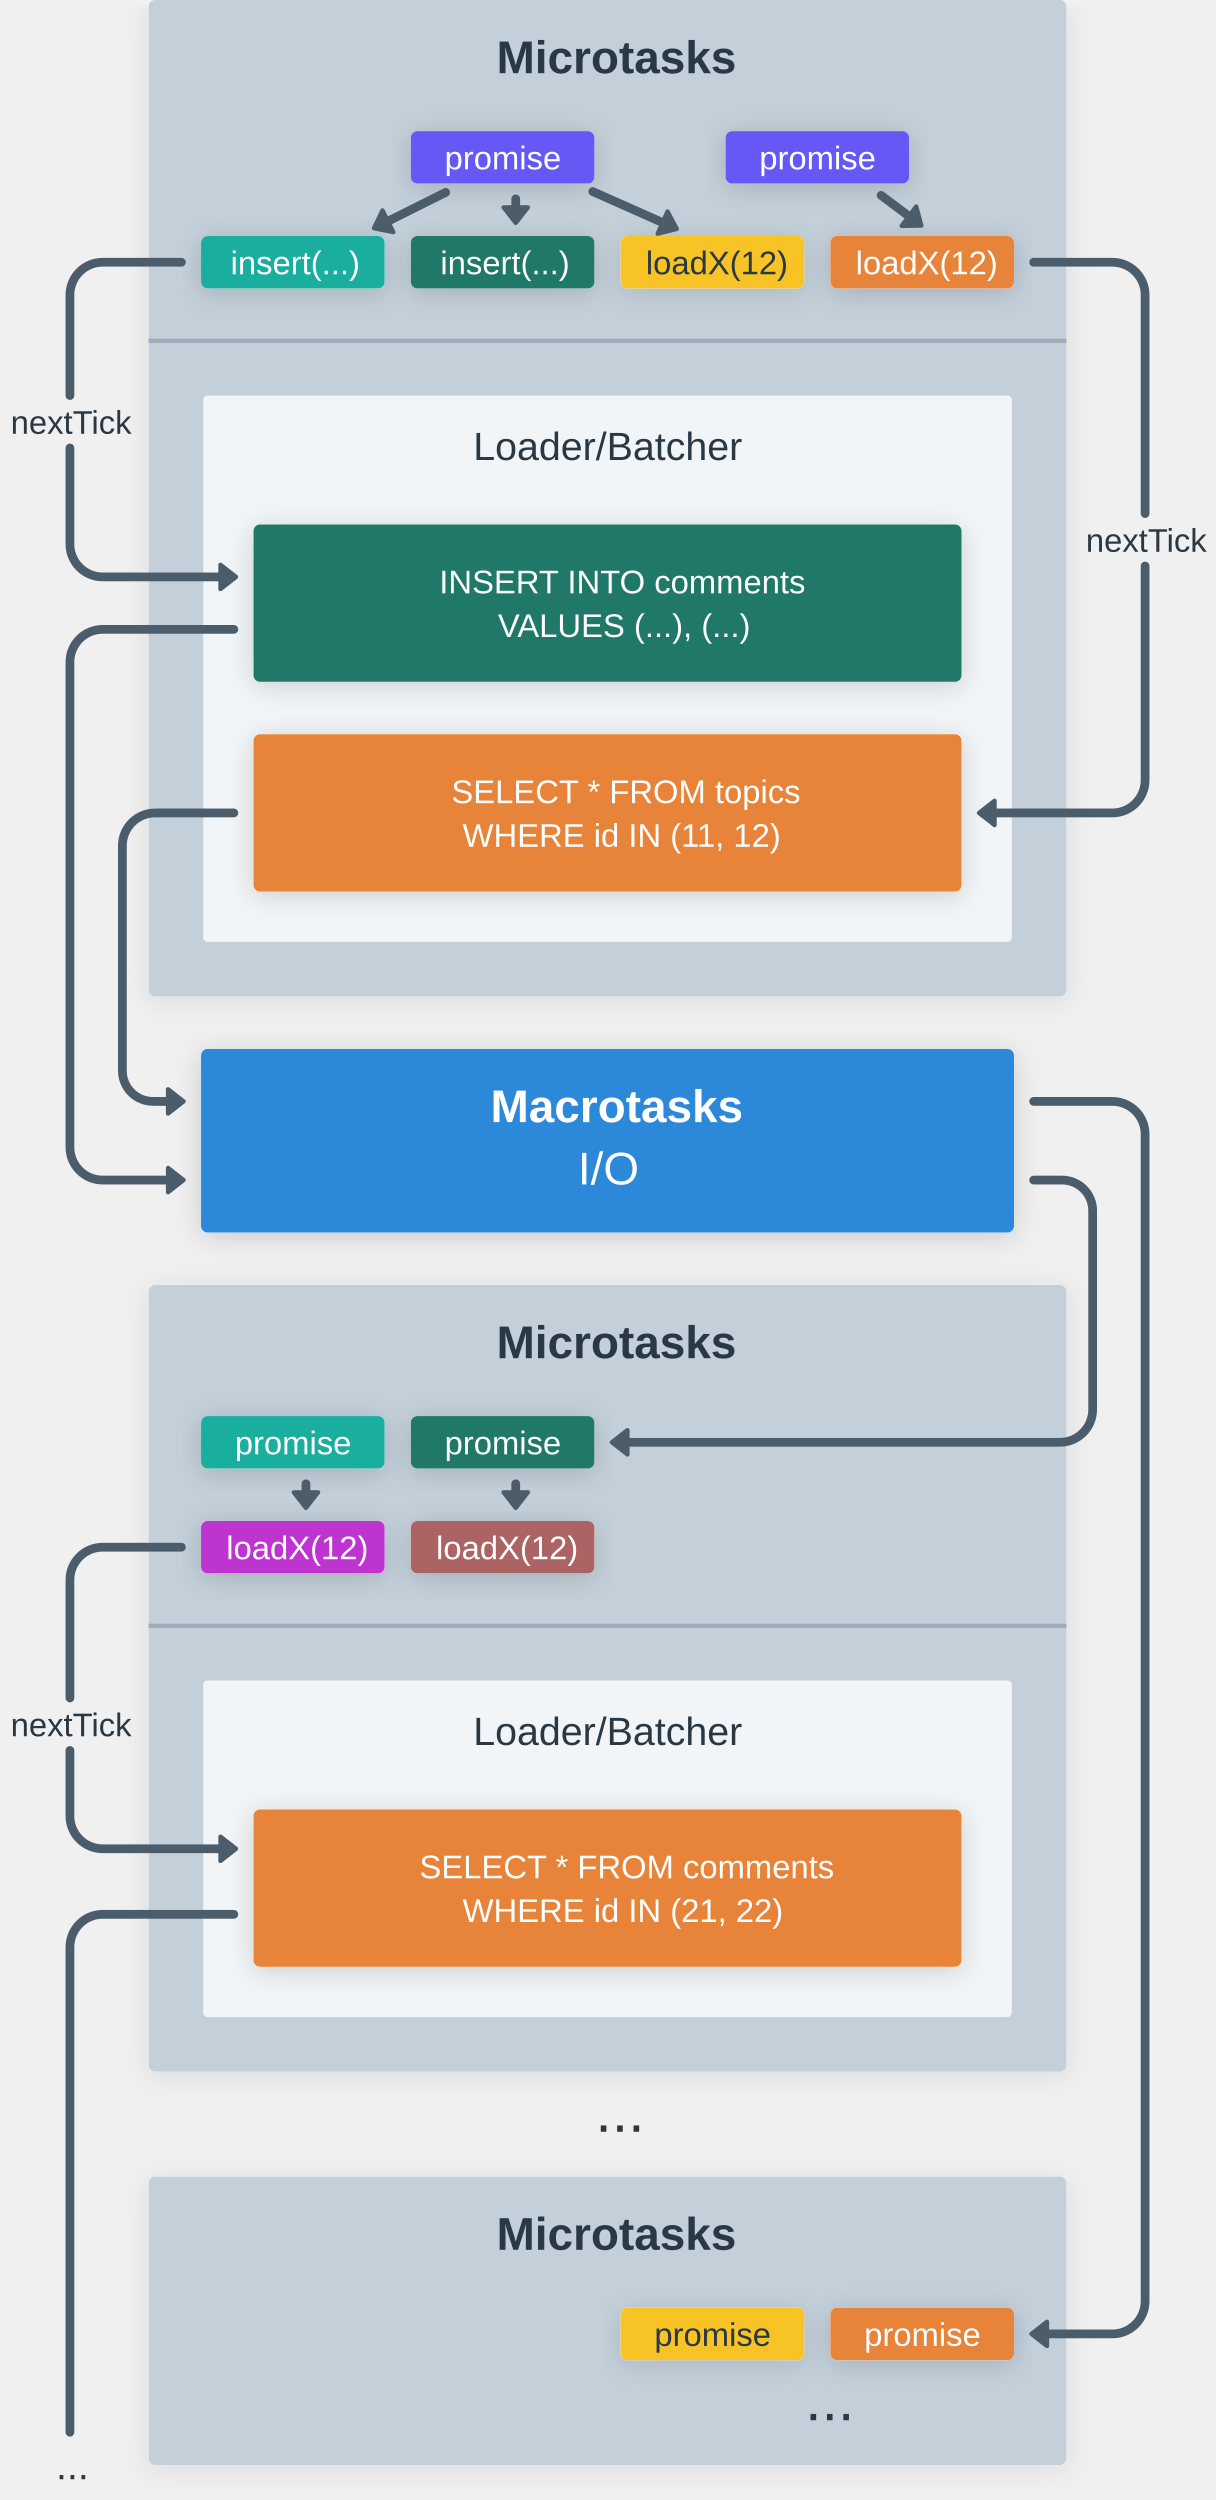
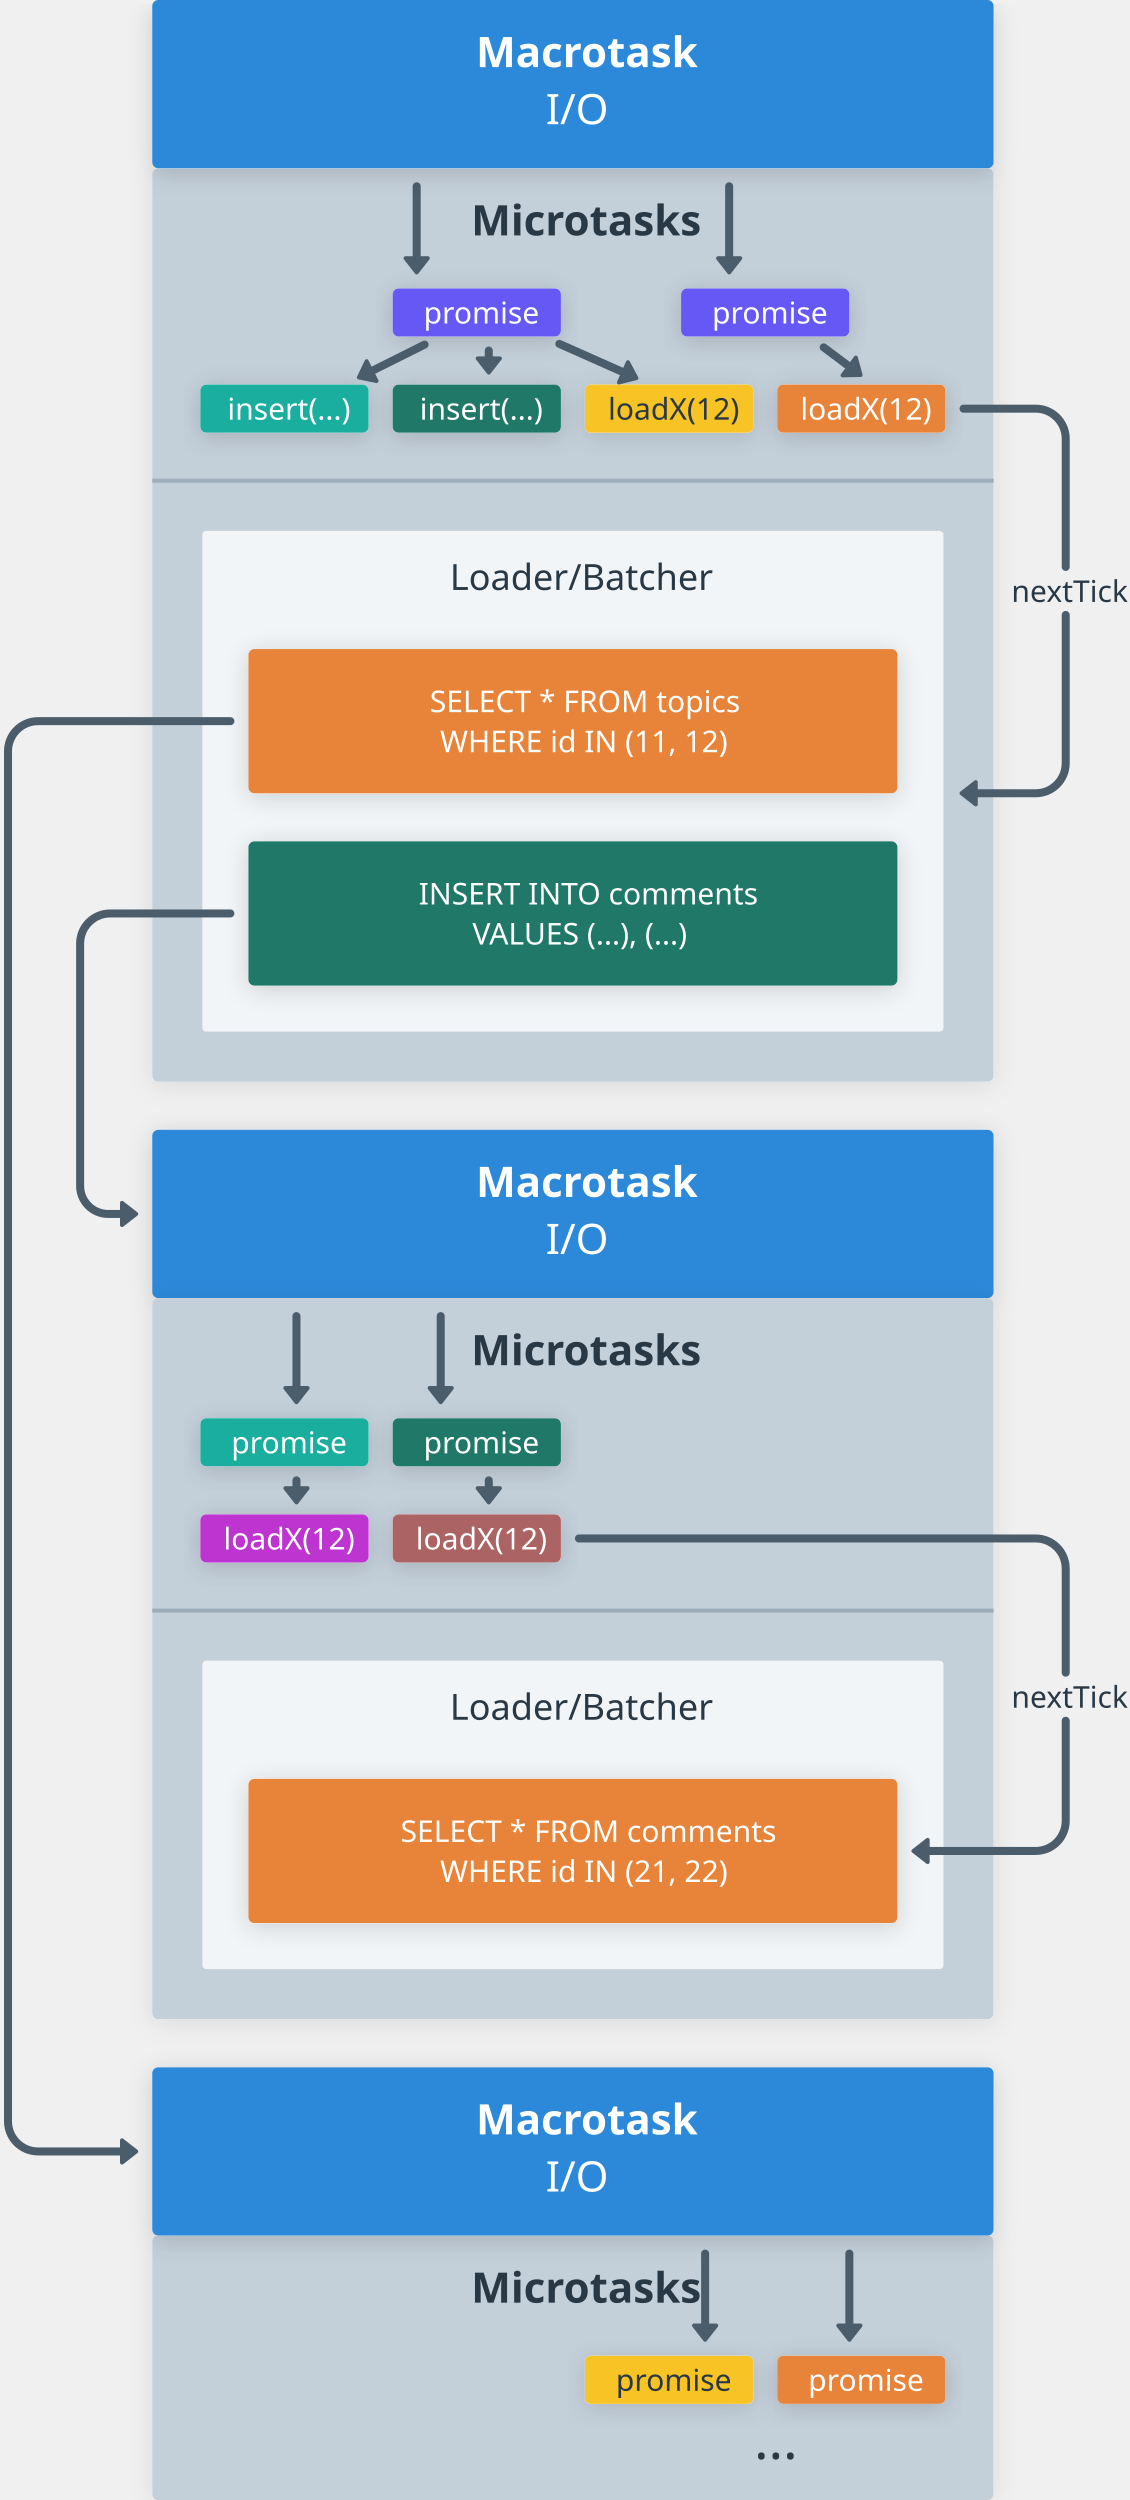
- <svg xmlns="http://www.w3.org/2000/svg" version="1.1" viewBox="460 36 556 1144" width="556px" height="1144px">
+ <svg xmlns="http://www.w3.org/2000/svg" version="1.1" viewBox="452 -48 564 1248" width="564px" height="1248px">
  <defs>
-     <style>* {-webkit-font-smoothing: auto; -moz-osx-font-smoothing: auto;}@media print { svg { width: 100%; height: 100%; } }</style>
+     <style>@font-face{
+     font-family:"DIN Next";
+     font-weight: 400;
+     src:url("https://whimsical.com/fonts/139e8e25-0eea-4cb4-a5d4-79048803e73d.eot?#iefix");
+     src:url("https://whimsical.com/fonts/139e8e25-0eea-4cb4-a5d4-79048803e73d.eot?#iefix") format("eot"),url("https://whimsical.com/fonts/094b15e3-94bd-435b-a595-d40edfde661a.woff2") format("woff2"),url("https://whimsical.com/fonts/7e5fbe11-4858-4bd1-9ec6-a1d9f9d227aa.woff") format("woff"),url("https://whimsical.com/fonts/0f11eff9-9f05-46f5-9703-027c510065d7.ttf") format("truetype"),url("https://whimsical.com/fonts/48b61978-3f30-4274-823c-5cdcd1876918.svg#48b61978-3f30-4274-823c-5cdcd1876918") format("svg");
+ }
+ @font-face{
+     font-family:"DIN Next";
+     font-weight: 400;
+     font-style: italic;
+     src:url("https://whimsical.com/fonts/df24d5e8-5087-42fd-99b1-b16042d666c8.eot?#iefix");
+     src:url("https://whimsical.com/fonts/df24d5e8-5087-42fd-99b1-b16042d666c8.eot?#iefix") format("eot"),url("https://whimsical.com/fonts/46251881-ffe9-4bfb-99c7-d6ce3bebaf3e.woff2") format("woff2"),url("https://whimsical.com/fonts/790ebbf2-62c5-4a32-946f-99d405f9243e.woff") format("woff"),url("https://whimsical.com/fonts/d28199e6-0f4a-42df-97f4-606701c6f75a.ttf") format("truetype"),url("https://whimsical.com/fonts/37a462c0-d86e-492c-b9ab-35e6bd417f6c.svg#37a462c0-d86e-492c-b9ab-35e6bd417f6c") format("svg");
+ }
+ @font-face{
+     font-weight: 500;
+     font-family:"DIN Next";
+     src:url("https://whimsical.com/fonts/c5b058fc-55ce-4e06-a175-5c7d9a7e90f4.eot?#iefix");
+     src:url("https://whimsical.com/fonts/c5b058fc-55ce-4e06-a175-5c7d9a7e90f4.eot?#iefix") format("eot"),url("https://whimsical.com/fonts/7b29ae40-30ff-4f99-a2b9-cde88669fa2f.woff2") format("woff2"),url("https://whimsical.com/fonts/bf73077c-e354-4562-a085-f4703eb1d653.woff") format("woff"),url("https://whimsical.com/fonts/0ffa6947-5317-4d07-b525-14d08a028821.ttf") format("truetype"),url("https://whimsical.com/fonts/9e423e45-5450-4991-a157-dbe6cf61eb4e.svg#9e423e45-5450-4991-a157-dbe6cf61eb4e") format("svg");
+ }
+ @font-face{
+     font-family:"DIN Next";
+     font-weight: 500;
+     font-style: italic;
+     src:url("https://whimsical.com/fonts/9897c008-fd65-48a4-afc7-36de2fea97b9.eot?#iefix");
+     src:url("https://whimsical.com/fonts/9897c008-fd65-48a4-afc7-36de2fea97b9.eot?#iefix") format("eot"),url("https://whimsical.com/fonts/c7717981-647d-4b76-8817-33062e42d11f.woff2") format("woff2"),url("https://whimsical.com/fonts/b852cd4c-1255-40b1-a2be-73a9105b0155.woff") format("woff"),url("https://whimsical.com/fonts/821b00ad-e741-4e2d-af1a-85594367c8a2.ttf") format("truetype"),url("https://whimsical.com/fonts/d3e3b689-a6b0-45f2-b279-f5e194f87409.svg#d3e3b689-a6b0-45f2-b279-f5e194f87409") format("svg");
+ }
+ @font-face{
+     font-weight: 700;
+     font-family:"DIN Next";
+     src:url("https://whimsical.com/fonts/81cd3b08-fd39-4ae3-8d05-9d24709eba84.eot?#iefix");
+     src:url("https://whimsical.com/fonts/81cd3b08-fd39-4ae3-8d05-9d24709eba84.eot?#iefix") format("eot"),url("https://whimsical.com/fonts/31704504-4671-47a6-a61e-397f07410d91.woff2") format("woff2"),url("https://whimsical.com/fonts/b8a280da-481f-44a0-8d9c-1bc64bd7227c.woff") format("woff"),url("https://whimsical.com/fonts/276d122a-0fab-447b-9fc0-5d7fb0eafce2.ttf") format("truetype"),url("https://whimsical.com/fonts/8fb8273a-8213-4928-808b-b5bfaf3fd7e9.svg#8fb8273a-8213-4928-808b-b5bfaf3fd7e9") format("svg");
+ }
+ @font-face{
+     font-family:"DIN Next";
+     font-weight: 700;
+     font-style: italic;
+     src:url("https://whimsical.com/fonts/00cc6df3-ed32-4004-8dd8-1c576600a408.eot?#iefix");
+     src:url("https://whimsical.com/fonts/00cc6df3-ed32-4004-8dd8-1c576600a408.eot?#iefix") format("eot"),url("https://whimsical.com/fonts/4132c4c8-680c-4d6d-9251-a2da38503bbd.woff2") format("woff2"),url("https://whimsical.com/fonts/366401fe-6df4-47be-8f55-8a411cff0dd2.woff") format("woff"),url("https://whimsical.com/fonts/dbe4f7ba-fc16-44a6-a577-571620e9edaf.ttf") format("truetype"),url("https://whimsical.com/fonts/f874edca-ee87-4ccf-8b1d-921fbc3c1c36.svg#f874edca-ee87-4ccf-8b1d-921fbc3c1c36") format("svg");
+ }
+ 
+ @font-face {
+     font-family: 'PFDINMonoPro';
+     src:url('https://whimsical.com/fonts/PFDINMonoPro-Regular.woff') format('woff');
+     font-weight: 400;
+ }
+ @font-face {
+     font-family: 'PFDINMonoPro';
+     src:url('https://whimsical.com/fonts/PFDINMonoPro-Italic.woff') format('woff');
+     font-style: italic;
+     font-weight: 400;
+ }
+ @font-face {
+     font-family: 'PFDINMonoPro';
+     src:url('https://whimsical.com/fonts/PFDINMonoPro-Bold.woff') format('woff');
+     font-weight: 700;
+ }
+ @font-face {
+     font-family: 'PFDINMonoPro';
+     src:url('https://whimsical.com/fonts/PFDINMonoPro-BoldItalic.woff') format('woff');
+     font-style: italic;
+     font-weight: 700;
+ }
+ * {-webkit-font-smoothing: auto; -moz-osx-font-smoothing: auto;}@media print { svg { width: 100%; height: 100%; } }</style>
    <g>
      <filter id="white-fill-shadow" y="-50%" height="200%">
        <feDropShadow dx="0" dy="2" stdDeviation="6" flood-opacity="0.03" flood-color="#000000" />
      </filter>
      <filter id="light-gray-fill-shadow" y="-50%" height="200%">
        <feDropShadow dx="0" dy="2" stdDeviation="6" flood-opacity="0.09" flood-color="#000000" />
      </filter>
      <filter id="yellow-fill-shadow" y="-50%" height="200%">
        <feDropShadow dx="0" dy="2" stdDeviation="6" flood-opacity="0.12" flood-color="#000000" />
      </filter>
      <filter id="fill-shadow" y="-50%" height="200%">
        <feDropShadow dx="0" dy="2" stdDeviation="6" flood-opacity="0.16" flood-color="#000000" />
      </filter>
      <filter id="frame-shadow" y="-50%" height="200%">
        <feDropShadow dx="0" dy="3" stdDeviation="8" flood-opacity="0.06" flood-color="#000000" />
      </filter>
      <filter id="button-shadow" y="-50%" height="200%">
        <feDropShadow dx="0" dy="2" stdDeviation="6" flood-opacity="0.03" flood-color="#000000" />
      </filter>
      <filter id="button-hover-shadow" y="-50%" height="200%">
        <feDropShadow dx="0" dy="2" stdDeviation="6" flood-opacity="0.08" flood-color="#000000" />
      </filter>
      <filter id="badge-shadow" y="-50%" height="200%">
        <feDropShadow dx="0" dy="2" stdDeviation="6" flood-opacity="0.08" flood-color="#000000" />
      </filter>
    </g>
  </defs>
  <g>
    <rect x="528" y="36" width="420" height="456" rx="3" ry="3" fill="#FFFFFF" filter="url(#light-gray-fill-shadow)" />
    <g>
      <rect x="528" y="36" width="420" height="456" rx="3" ry="3" fill="#C3CFD9" />
      <g class="content">
        <g>
          <g>
            <g>
              <g id="12-1">
                <g>
                  <g />
                  <text fill="#293845" hover-props="{}">
-                     <tspan x="687.225" y="69.5" font-family="Arial, system-ui, sans-serif" font-size="21" font-style="normal" font-weight="bold">Microtasks</tspan>
+                     <tspan x="687.225" y="69.5" font-family="DIN Next, system-ui, sans-serif" font-size="21" font-style="normal" font-weight="bold">Microtasks</tspan>
                  </text>
                </g>
              </g>
            </g>
          </g>
        </g>
      </g>
    </g>
    <g>
      <g>
        <rect x="552" y="144" width="84" height="24" rx="3" ry="3" fill="#FFFFFF" filter="url(#fill-shadow)" />
        <g>
          <rect x="552" y="144" width="84" height="24" rx="3" ry="3" fill="#1AAE9F" />
          <g class="content">
            <g>
              <g>
                <g>
                  <g>
                    <g />
                    <text fill="#FFFFFF" hover-props="{}">
-                       <tspan x="565.519" y="161.5" font-family="Arial, system-ui, sans-serif" font-size="15" font-style="normal" font-weight="normal">insert(...)</tspan>
+                       <tspan x="565.519" y="161.5" font-family="DIN Next, system-ui, sans-serif" font-size="15" font-style="normal" font-weight="normal">insert(...)</tspan>
                    </text>
                  </g>
                </g>
              </g>
            </g>
          </g>
        </g>
      </g>
      <g>
        <rect x="648" y="144" width="84" height="24" rx="3" ry="3" fill="#FFFFFF" filter="url(#fill-shadow)" />
        <g>
          <rect x="648" y="144" width="84" height="24" rx="3" ry="3" fill="#207868" />
          <g class="content">
            <g>
              <g>
                <g>
                  <g>
                    <g />
                    <text fill="#FFFFFF" hover-props="{}">
-                       <tspan x="661.519" y="161.5" font-family="Arial, system-ui, sans-serif" font-size="15" font-style="normal" font-weight="normal">insert(...)</tspan>
+                       <tspan x="661.519" y="161.5" font-family="DIN Next, system-ui, sans-serif" font-size="15" font-style="normal" font-weight="normal">insert(...)</tspan>
                    </text>
                  </g>
                </g>
              </g>
            </g>
          </g>
        </g>
      </g>
      <g>
        <rect x="840" y="144" width="84" height="24" rx="3" ry="3" fill="#FFFFFF" filter="url(#fill-shadow)" />
        <g>
          <rect x="840" y="144" width="84" height="24" rx="3" ry="3" fill="#E8833A" />
          <g class="content">
            <g>
              <g>
                <g>
                  <g>
                    <g />
                    <text fill="#FFFFFF" hover-props="{}">
-                       <tspan x="851.538" y="161.5" font-family="Arial, system-ui, sans-serif" font-size="15" font-style="normal" font-weight="normal">loadX(12)</tspan>
+                       <tspan x="851.538" y="161.5" font-family="DIN Next, system-ui, sans-serif" font-size="15" font-style="normal" font-weight="normal">loadX(12)</tspan>
                    </text>
                  </g>
                </g>
              </g>
            </g>
          </g>
        </g>
      </g>
      <g>
        <g>
          <line x1="528" y1="192" x2="948" y2="192" stroke="#9EADBA" stroke-width="2" />
        </g>
      </g>
      <g>
        <g>
          <rect x="552" y="216" width="372" height="252" rx="3" ry="3" fill="#f2f5f7" />
          <rect y="216" rx="3" stroke="#C3CFD9" fill="none" stroke-linejoin="round" width="372" stroke-linecap="round" stroke-width="2" x="552" ry="3" height="252" />
          <g class="content">
            <g>
              <g>
                <g>
                  <g>
                    <g />
                    <text fill="#293845" hover-props="{}">
-                       <tspan x="676.56" y="246.5" font-family="Arial, system-ui, sans-serif" font-size="18" font-style="normal" font-weight="normal">Loader/Batcher</tspan>
-                     </text>
-                   </g>
-                 </g>
-               </g>
-             </g>
-           </g>
-         </g>
-         <g>
-           <g>
-             <rect x="576" y="372" width="324" height="72" rx="3" ry="3" fill="#FFFFFF" filter="url(#fill-shadow)" />
-             <g>
-               <rect x="576" y="372" width="324" height="72" rx="3" ry="3" fill="#E8833A" />
+                       <tspan x="676.56" y="246.5" font-family="DIN Next, system-ui, sans-serif" font-size="18" font-style="normal" font-weight="normal">Loader/Batcher</tspan>
+                     </text>
+                   </g>
+                 </g>
+               </g>
+             </g>
+           </g>
+         </g>
+         <g>
+           <g>
+             <rect x="576" y="276" width="324" height="72" rx="3" ry="3" fill="#FFFFFF" filter="url(#fill-shadow)" />
+             <g>
+               <rect x="576" y="276" width="324" height="72" rx="3" ry="3" fill="#E8833A" />
              <g class="content">
                <g>
                  <g>
                    <g>
                      <g>
                        <g />
                        <text fill="#FFFFFF" hover-props="{}">
-                           <tspan x="666.553" y="403.5" font-family="Arial, system-ui, sans-serif" font-size="15" font-style="normal" font-weight="normal">SELECT * FROM topics</tspan>
+                           <tspan x="666.553" y="307.5" font-family="DIN Next, system-ui, sans-serif" font-size="15" font-style="normal" font-weight="normal">SELECT * FROM topics</tspan>
                        </text>
                      </g>
                    </g>
                  </g>
                </g>
                <g>
                  <g>
                    <g>
                      <g>
                        <g />
                        <text fill="#FFFFFF" hover-props="{}">
-                           <tspan x="671.674" y="423.5" font-family="Arial, system-ui, sans-serif" font-size="15" font-style="normal" font-weight="normal">WHERE id IN (11, 12)</tspan>
+                           <tspan x="671.674" y="327.5" font-family="DIN Next, system-ui, sans-serif" font-size="15" font-style="normal" font-weight="normal">WHERE id IN (11, 12)</tspan>
                        </text>
                      </g>
                    </g>
                  </g>
                </g>
              </g>
            </g>
          </g>
          <g>
-             <rect x="576" y="276" width="324" height="72" rx="3" ry="3" fill="#FFFFFF" filter="url(#fill-shadow)" />
-             <g>
-               <rect x="576" y="276" width="324" height="72" rx="3" ry="3" fill="#207868" />
+             <rect x="576" y="372" width="324" height="72" rx="3" ry="3" fill="#FFFFFF" filter="url(#fill-shadow)" />
+             <g>
+               <rect x="576" y="372" width="324" height="72" rx="3" ry="3" fill="#207868" />
              <g class="content">
                <g>
                  <g>
                    <g>
                      <g>
                        <g />
                        <text fill="#FFFFFF" hover-props="{}">
-                           <tspan x="661.011" y="307.5" font-family="Arial, system-ui, sans-serif" font-size="15" font-style="normal" font-weight="normal">INSERT INTO comments</tspan>
+                           <tspan x="661.011" y="403.5" font-family="DIN Next, system-ui, sans-serif" font-size="15" font-style="normal" font-weight="normal">INSERT INTO comments</tspan>
                        </text>
                      </g>
                    </g>
                  </g>
                </g>
                <g>
                  <g>
                    <g>
                      <g>
                        <g />
                        <text fill="#FFFFFF" hover-props="{}">
-                           <tspan x="687.832" y="327.5" font-family="Arial, system-ui, sans-serif" font-size="15" font-style="normal" font-weight="normal">VALUES (...), (...)</tspan>
+                           <tspan x="687.832" y="423.5" font-family="DIN Next, system-ui, sans-serif" font-size="15" font-style="normal" font-weight="normal">VALUES (...), (...)</tspan>
                        </text>
                      </g>
                    </g>
                  </g>
                </g>
              </g>
            </g>
          </g>
        </g>
      </g>
      <g>
        <g>
-           <path d="M933,156h36c8.284,0 15,6.716 15,15v100M984,295v98c0,8.284 -6.716,15 -15,15h-57" fill="none" stroke="#4B5C6B" stroke-linecap="round" stroke-linejoin="round" stroke-width="4" />
-           <polygon points="915.092,413.541 908,408 915.092,402.459" fill="#4B5C6B" stroke="#4B5C6B" stroke-width="2" stroke-linecap="round" stroke-linejoin="round" />
+           <path d="M933,156h36c8.284,0 15,6.716 15,15v64M984,259v74c0,8.284 -6.716,15 -15,15h-33" fill="none" stroke="#4B5C6B" stroke-linecap="round" stroke-linejoin="round" stroke-width="4" />
+           <polygon points="939.092,353.541 932,348 939.092,342.459" fill="#4B5C6B" stroke="#4B5C6B" stroke-width="2" stroke-linecap="round" stroke-linejoin="round" />
          <g class="content">
            <g>
              <g>
                <g>
                  <g>
                    <g />
                    <text fill="#293845" hover-props="{}">
-                       <tspan x="956.883" y="288.5" font-family="Arial, system-ui, sans-serif" font-size="15" font-style="normal" font-weight="normal">nextTick</tspan>
+                       <tspan x="956.883" y="252.5" font-family="DIN Next, system-ui, sans-serif" font-size="15" font-style="normal" font-weight="normal">nextTick</tspan>
                    </text>
                  </g>
                </g>
              </g>
            </g>
          </g>
        </g>
      </g>
      <g>
        <rect x="648" y="96" width="84" height="24" rx="3" ry="3" fill="#FFFFFF" filter="url(#fill-shadow)" />
        <g>
          <rect x="648" y="96" width="84" height="24" rx="3" ry="3" fill="#6558F5" />
          <g class="content">
            <g>
              <g>
                <g>
                  <g>
                    <g />
                    <text fill="#FFFFFF" hover-props="{}">
-                       <tspan x="663.444" y="113.5" font-family="Arial, system-ui, sans-serif" font-size="15" font-style="normal" font-weight="normal">promise</tspan>
+                       <tspan x="663.444" y="113.5" font-family="DIN Next, system-ui, sans-serif" font-size="15" font-style="normal" font-weight="normal">promise</tspan>
                    </text>
                  </g>
                </g>
              </g>
            </g>
          </g>
        </g>
      </g>
      <g>
        <rect x="792" y="96" width="84" height="24" rx="3" ry="3" fill="#FFFFFF" filter="url(#fill-shadow)" />
        <g>
          <rect x="792" y="96" width="84" height="24" rx="3" ry="3" fill="#6558F5" />
          <g class="content">
            <g>
              <g>
                <g>
                  <g>
                    <g />
                    <text fill="#FFFFFF" hover-props="{}">
-                       <tspan x="807.444" y="113.5" font-family="Arial, system-ui, sans-serif" font-size="15" font-style="normal" font-weight="normal">promise</tspan>
+                       <tspan x="807.444" y="113.5" font-family="DIN Next, system-ui, sans-serif" font-size="15" font-style="normal" font-weight="normal">promise</tspan>
                    </text>
                  </g>
                </g>
              </g>
            </g>
          </g>
        </g>
      </g>
      <g>
        <g>
          <line stroke="#4B5C6B" fill="none" stroke-linejoin="round" y1="124.025" stroke-linecap="round" stroke-width="4" x1="663.95" y2="138.633" x2="634.733" />
          <polygon points="639.977,142.207 631.155,140.422 635.021,132.295" fill="#4B5C6B" stroke="#4B5C6B" stroke-width="2" stroke-linecap="round" stroke-linejoin="round" />
        </g>
      </g>
      <g>
        <g>
          <line stroke="#4B5C6B" fill="none" stroke-linejoin="round" y1="127" stroke-linecap="round" stroke-width="4" x1="696" y2="134" x2="696" />
          <polygon points="701.541,130.908 696,138 690.459,130.908" fill="#4B5C6B" stroke="#4B5C6B" stroke-width="2" stroke-linecap="round" stroke-linejoin="round" />
        </g>
      </g>
      <g>
        <g>
          <line stroke="#4B5C6B" fill="none" stroke-linejoin="round" y1="125.4" stroke-linecap="round" stroke-width="4" x1="863.2" y2="136.8" x2="878.4" />
          <polygon points="879.251,130.512 881.6,139.2 872.602,139.377" fill="#4B5C6B" stroke="#4B5C6B" stroke-width="2" stroke-linecap="round" stroke-linejoin="round" />
        </g>
      </g>
      <g>
-         <g>
-           <path d="M543,156h-36c-8.284,0 -15,6.716 -15,15v46M492,241v44c0,8.284 6.716,15 15,15h57" fill="none" stroke="#4B5C6B" stroke-linecap="round" stroke-linejoin="round" stroke-width="4" />
-           <polygon points="560.908,294.459 568,300 560.908,305.541" fill="#4B5C6B" stroke="#4B5C6B" stroke-width="2" stroke-linecap="round" stroke-linejoin="round" />
+         <rect x="744" y="144" width="84" height="24" rx="3" ry="3" fill="#FFFFFF" filter="url(#yellow-fill-shadow)" />
+         <g>
+           <rect x="744" y="144" width="84" height="24" rx="3" ry="3" fill="#F7C325" />
          <g class="content">
            <g>
              <g>
                <g>
                  <g>
                    <g />
                    <text fill="#293845" hover-props="{}">
-                       <tspan x="464.883" y="234.5" font-family="Arial, system-ui, sans-serif" font-size="15" font-style="normal" font-weight="normal">nextTick</tspan>
-                     </text>
-                   </g>
-                 </g>
-               </g>
-             </g>
-           </g>
-         </g>
-       </g>
-       <g>
-         <rect x="744" y="144" width="84" height="24" rx="3" ry="3" fill="#FFFFFF" filter="url(#yellow-fill-shadow)" />
-         <g>
-           <rect x="744" y="144" width="84" height="24" rx="3" ry="3" fill="#F7C325" />
-           <g class="content">
-             <g>
-               <g>
-                 <g>
-                   <g>
-                     <g />
-                     <text fill="#293845" hover-props="{}">
-                       <tspan x="755.538" y="161.5" font-family="Arial, system-ui, sans-serif" font-size="15" font-style="normal" font-weight="normal">loadX(12)</tspan>
+                       <tspan x="755.538" y="161.5" font-family="DIN Next, system-ui, sans-serif" font-size="15" font-style="normal" font-weight="normal">loadX(12)</tspan>
                    </text>
                  </g>
                </g>
              </g>
            </g>
          </g>
        </g>
      </g>
      <g>
        <g>
          <line stroke="#4B5C6B" fill="none" stroke-linejoin="round" y1="123.655" stroke-linecap="round" stroke-width="4" x1="731.224" y2="139.126" x2="766.034" />
          <polygon points="765.459,132.807 769.69,140.751 760.958,142.934" fill="#4B5C6B" stroke="#4B5C6B" stroke-width="2" stroke-linecap="round" stroke-linejoin="round" />
        </g>
      </g>
+       <g>
+         <g>
+           <line stroke="#4B5C6B" fill="none" stroke-linejoin="round" y1="45" stroke-linecap="round" stroke-width="4" x1="660" y2="84" x2="660" />
+           <polygon points="665.541,80.908 660,88 654.459,80.908" fill="#4B5C6B" stroke="#4B5C6B" stroke-width="2" stroke-linecap="round" stroke-linejoin="round" />
+         </g>
+       </g>
+       <g>
+         <g>
+           <line stroke="#4B5C6B" fill="none" stroke-linejoin="round" y1="45" stroke-linecap="round" stroke-width="4" x1="816" y2="84" x2="816" />
+           <polygon points="821.541,80.908 816,88 810.459,80.908" fill="#4B5C6B" stroke="#4B5C6B" stroke-width="2" stroke-linecap="round" stroke-linejoin="round" />
+         </g>
+       </g>
    </g>
  </g>
  <g>
-     <rect x="552" y="516" width="372" height="84" rx="3" ry="3" fill="#FFFFFF" filter="url(#fill-shadow)" />
-     <g>
-       <rect x="552" y="516" width="372" height="84" rx="3" ry="3" fill="#2C88D9" />
+     <rect x="528" y="516" width="420" height="84" rx="3" ry="3" fill="#FFFFFF" filter="url(#fill-shadow)" />
+     <g>
+       <rect x="528" y="516" width="420" height="84" rx="3" ry="3" fill="#2C88D9" />
      <g class="content">
        <g>
          <g>
            <g>
              <g id="12-1">
                <g>
                  <g />
                  <text fill="#FFFFFF" hover-props="{}">
-                     <tspan x="684.474" y="549.5" font-family="Arial, system-ui, sans-serif" font-size="21" font-style="normal" font-weight="bold">Macrotasks</tspan>
+                     <tspan x="689.65" y="549.5" font-family="DIN Next, system-ui, sans-serif" font-size="21" font-style="normal" font-weight="bold">Macrotask</tspan>
                  </text>
                </g>
              </g>
            </g>
          </g>
        </g>
        <g>
          <g>
            <g>
              <g>
                <g />
                <text fill="#FFFFFF" hover-props="{}">
-                   <tspan x="724.424" y="578" font-family="Arial, system-ui, sans-serif" font-size="21" font-style="normal" font-weight="normal">I/O</tspan>
+                   <tspan x="724.424" y="578" font-family="DIN Next, system-ui, sans-serif" font-size="21" font-style="normal" font-weight="normal">I/O</tspan>
                </text>
              </g>
            </g>
          </g>
        </g>
      </g>
    </g>
  </g>
  <g>
    <g>
-       <path d="M567,324h-60c-8.284,0 -15,6.716 -15,15v222c0,8.284 6.716,15 15,15h33" fill="none" stroke="#4B5C6B" stroke-linecap="round" stroke-linejoin="round" stroke-width="4" />
-       <polygon points="536.908,570.459 544,576 536.908,581.541" fill="#4B5C6B" stroke="#4B5C6B" stroke-width="2" stroke-linecap="round" stroke-linejoin="round" />
+       <path d="M567,312h-96c-8.284,0 -15,6.716 -15,15v684c0,8.284 6.716,15 15,15h45" fill="none" stroke="#4B5C6B" stroke-linecap="round" stroke-linejoin="round" stroke-width="4" />
+       <polygon points="512.908,1020.459 520,1026 512.908,1031.541" fill="#4B5C6B" stroke="#4B5C6B" stroke-width="2" stroke-linecap="round" stroke-linejoin="round" />
    </g>
  </g>
  <g>
-     <rect x="528" y="624" width="420" height="360" rx="3" ry="3" fill="#FFFFFF" filter="url(#light-gray-fill-shadow)" />
-     <g>
-       <rect x="528" y="624" width="420" height="360" rx="3" ry="3" fill="#C3CFD9" />
+     <rect x="528" y="600" width="420" height="360" rx="3" ry="3" fill="#FFFFFF" filter="url(#light-gray-fill-shadow)" />
+     <g>
+       <rect x="528" y="600" width="420" height="360" rx="3" ry="3" fill="#C3CFD9" />
      <g class="content">
        <g>
          <g>
            <g>
              <g id="12-1">
                <g>
                  <g />
                  <text fill="#293845" hover-props="{}">
-                     <tspan x="687.225" y="657.5" font-family="Arial, system-ui, sans-serif" font-size="21" font-style="normal" font-weight="bold">Microtasks</tspan>
+                     <tspan x="687.225" y="633.5" font-family="DIN Next, system-ui, sans-serif" font-size="21" font-style="normal" font-weight="bold">Microtasks</tspan>
                  </text>
                </g>
              </g>
            </g>
          </g>
        </g>
      </g>
    </g>
    <g>
      <g>
-         <rect x="552" y="684" width="84" height="24" rx="3" ry="3" fill="#FFFFFF" filter="url(#fill-shadow)" />
-         <g>
-           <rect x="552" y="684" width="84" height="24" rx="3" ry="3" fill="#1AAE9F" />
-           <g class="content">
-             <g>
-               <g>
-                 <g>
-                   <g>
-                     <g />
-                     <text fill="#FFFFFF" hover-props="{}">
-                       <tspan x="567.444" y="701.5" font-family="Arial, system-ui, sans-serif" font-size="15" font-style="normal" font-weight="normal">promise</tspan>
-                     </text>
-                   </g>
-                 </g>
-               </g>
-             </g>
-           </g>
-         </g>
-       </g>
-       <g>
-         <rect x="648" y="684" width="84" height="24" rx="3" ry="3" fill="#FFFFFF" filter="url(#fill-shadow)" />
-         <g>
-           <rect x="648" y="684" width="84" height="24" rx="3" ry="3" fill="#207868" />
-           <g class="content">
-             <g>
-               <g>
-                 <g>
-                   <g>
-                     <g />
-                     <text fill="#FFFFFF" hover-props="{}">
-                       <tspan x="663.444" y="701.5" font-family="Arial, system-ui, sans-serif" font-size="15" font-style="normal" font-weight="normal">promise</tspan>
-                     </text>
-                   </g>
-                 </g>
-               </g>
-             </g>
-           </g>
-         </g>
-       </g>
-       <g>
-         <rect x="648" y="732" width="84" height="24" rx="3" ry="3" fill="#FFFFFF" filter="url(#fill-shadow)" />
-         <g>
-           <rect x="648" y="732" width="84" height="24" rx="3" ry="3" fill="#AC6363" />
-           <g class="content">
-             <g>
-               <g>
-                 <g>
-                   <g>
-                     <g />
-                     <text fill="#FFFFFF" hover-props="{}">
-                       <tspan x="659.538" y="749.5" font-family="Arial, system-ui, sans-serif" font-size="15" font-style="normal" font-weight="normal">loadX(12)</tspan>
-                     </text>
-                   </g>
-                 </g>
-               </g>
-             </g>
-           </g>
-         </g>
-       </g>
-       <g>
-         <rect x="552" y="732" width="84" height="24" rx="3" ry="3" fill="#FFFFFF" filter="url(#fill-shadow)" />
-         <g>
-           <rect x="552" y="732" width="84" height="24" rx="3" ry="3" fill="#BD34D1" />
-           <g class="content">
-             <g>
-               <g>
-                 <g>
-                   <g>
-                     <g />
-                     <text fill="#FFFFFF" hover-props="{}">
-                       <tspan x="563.538" y="749.5" font-family="Arial, system-ui, sans-serif" font-size="15" font-style="normal" font-weight="normal">loadX(12)</tspan>
-                     </text>
-                   </g>
-                 </g>
-               </g>
-             </g>
-           </g>
-         </g>
-       </g>
-       <g>
-         <g>
-           <line stroke="#4B5C6B" fill="none" stroke-linejoin="round" y1="715" stroke-linecap="round" stroke-width="4" x1="600" y2="722" x2="600" />
-           <polygon points="605.541,718.908 600,726 594.459,718.908" fill="#4B5C6B" stroke="#4B5C6B" stroke-width="2" stroke-linecap="round" stroke-linejoin="round" />
-         </g>
-       </g>
-       <g>
-         <g>
-           <line stroke="#4B5C6B" fill="none" stroke-linejoin="round" y1="715" stroke-linecap="round" stroke-width="4" x1="696" y2="722" x2="696" />
-           <polygon points="701.541,718.908 696,726 690.459,718.908" fill="#4B5C6B" stroke="#4B5C6B" stroke-width="2" stroke-linecap="round" stroke-linejoin="round" />
-         </g>
-       </g>
-       <g>
-         <g>
-           <rect x="552" y="804" width="372" height="156" rx="3" ry="3" fill="#f2f5f7" />
-           <rect y="804" rx="3" stroke="#C3CFD9" fill="none" stroke-linejoin="round" width="372" stroke-linecap="round" stroke-width="2" x="552" ry="3" height="156" />
+         <rect x="552" y="660" width="84" height="24" rx="3" ry="3" fill="#FFFFFF" filter="url(#fill-shadow)" />
+         <g>
+           <rect x="552" y="660" width="84" height="24" rx="3" ry="3" fill="#1AAE9F" />
+           <g class="content">
+             <g>
+               <g>
+                 <g>
+                   <g>
+                     <g />
+                     <text fill="#FFFFFF" hover-props="{}">
+                       <tspan x="567.444" y="677.5" font-family="DIN Next, system-ui, sans-serif" font-size="15" font-style="normal" font-weight="normal">promise</tspan>
+                     </text>
+                   </g>
+                 </g>
+               </g>
+             </g>
+           </g>
+         </g>
+       </g>
+       <g>
+         <rect x="648" y="660" width="84" height="24" rx="3" ry="3" fill="#FFFFFF" filter="url(#fill-shadow)" />
+         <g>
+           <rect x="648" y="660" width="84" height="24" rx="3" ry="3" fill="#207868" />
+           <g class="content">
+             <g>
+               <g>
+                 <g>
+                   <g>
+                     <g />
+                     <text fill="#FFFFFF" hover-props="{}">
+                       <tspan x="663.444" y="677.5" font-family="DIN Next, system-ui, sans-serif" font-size="15" font-style="normal" font-weight="normal">promise</tspan>
+                     </text>
+                   </g>
+                 </g>
+               </g>
+             </g>
+           </g>
+         </g>
+       </g>
+       <g>
+         <rect x="648" y="708" width="84" height="24" rx="3" ry="3" fill="#FFFFFF" filter="url(#fill-shadow)" />
+         <g>
+           <rect x="648" y="708" width="84" height="24" rx="3" ry="3" fill="#AC6363" />
+           <g class="content">
+             <g>
+               <g>
+                 <g>
+                   <g>
+                     <g />
+                     <text fill="#FFFFFF" hover-props="{}">
+                       <tspan x="659.538" y="725.5" font-family="DIN Next, system-ui, sans-serif" font-size="15" font-style="normal" font-weight="normal">loadX(12)</tspan>
+                     </text>
+                   </g>
+                 </g>
+               </g>
+             </g>
+           </g>
+         </g>
+       </g>
+       <g>
+         <rect x="552" y="708" width="84" height="24" rx="3" ry="3" fill="#FFFFFF" filter="url(#fill-shadow)" />
+         <g>
+           <rect x="552" y="708" width="84" height="24" rx="3" ry="3" fill="#BD34D1" />
+           <g class="content">
+             <g>
+               <g>
+                 <g>
+                   <g>
+                     <g />
+                     <text fill="#FFFFFF" hover-props="{}">
+                       <tspan x="563.538" y="725.5" font-family="DIN Next, system-ui, sans-serif" font-size="15" font-style="normal" font-weight="normal">loadX(12)</tspan>
+                     </text>
+                   </g>
+                 </g>
+               </g>
+             </g>
+           </g>
+         </g>
+       </g>
+       <g>
+         <g>
+           <line stroke="#4B5C6B" fill="none" stroke-linejoin="round" y1="691" stroke-linecap="round" stroke-width="4" x1="600" y2="698" x2="600" />
+           <polygon points="605.541,694.908 600,702 594.459,694.908" fill="#4B5C6B" stroke="#4B5C6B" stroke-width="2" stroke-linecap="round" stroke-linejoin="round" />
+         </g>
+       </g>
+       <g>
+         <g>
+           <line stroke="#4B5C6B" fill="none" stroke-linejoin="round" y1="691" stroke-linecap="round" stroke-width="4" x1="696" y2="698" x2="696" />
+           <polygon points="701.541,694.908 696,702 690.459,694.908" fill="#4B5C6B" stroke="#4B5C6B" stroke-width="2" stroke-linecap="round" stroke-linejoin="round" />
+         </g>
+       </g>
+       <g>
+         <g>
+           <rect x="552" y="780" width="372" height="156" rx="3" ry="3" fill="#f2f5f7" />
+           <rect y="780" rx="3" stroke="#C3CFD9" fill="none" stroke-linejoin="round" width="372" stroke-linecap="round" stroke-width="2" x="552" ry="3" height="156" />
          <g class="content">
            <g>
              <g>
                <g>
                  <g>
                    <g />
                    <text fill="#293845" hover-props="{}">
-                       <tspan x="676.56" y="834.5" font-family="Arial, system-ui, sans-serif" font-size="18" font-style="normal" font-weight="normal">Loader/Batcher</tspan>
-                     </text>
-                   </g>
-                 </g>
-               </g>
-             </g>
-           </g>
-         </g>
-         <g>
-           <g>
-             <rect x="576" y="864" width="324" height="72" rx="3" ry="3" fill="#FFFFFF" filter="url(#fill-shadow)" />
-             <g>
-               <rect x="576" y="864" width="324" height="72" rx="3" ry="3" fill="#E8833A" />
+                       <tspan x="676.56" y="810.5" font-family="DIN Next, system-ui, sans-serif" font-size="18" font-style="normal" font-weight="normal">Loader/Batcher</tspan>
+                     </text>
+                   </g>
+                 </g>
+               </g>
+             </g>
+           </g>
+         </g>
+         <g>
+           <g>
+             <rect x="576" y="840" width="324" height="72" rx="3" ry="3" fill="#FFFFFF" filter="url(#fill-shadow)" />
+             <g>
+               <rect x="576" y="840" width="324" height="72" rx="3" ry="3" fill="#E8833A" />
              <g class="content">
                <g>
                  <g>
                    <g>
                      <g>
                        <g />
                        <text fill="#FFFFFF" hover-props="{}">
-                           <tspan x="651.944" y="895.5" font-family="Arial, system-ui, sans-serif" font-size="15" font-style="normal" font-weight="normal">SELECT * FROM comments</tspan>
+                           <tspan x="651.944" y="871.5" font-family="DIN Next, system-ui, sans-serif" font-size="15" font-style="normal" font-weight="normal">SELECT * FROM comments</tspan>
                        </text>
                      </g>
                    </g>
                  </g>
                </g>
                <g>
                  <g>
                    <g>
                      <g>
                        <g />
                        <text fill="#FFFFFF" hover-props="{}">
-                           <tspan x="671.674" y="915.5" font-family="Arial, system-ui, sans-serif" font-size="15" font-style="normal" font-weight="normal">WHERE id IN (21, 22)</tspan>
+                           <tspan x="671.674" y="891.5" font-family="DIN Next, system-ui, sans-serif" font-size="15" font-style="normal" font-weight="normal">WHERE id IN (21, 22)</tspan>
                        </text>
                      </g>
                    </g>
                  </g>
                </g>
              </g>
            </g>
          </g>
        </g>
      </g>
      <g>
        <g>
-           <line x1="528" y1="780" x2="948" y2="780" stroke="#9EADBA" stroke-width="2" />
-         </g>
-       </g>
-       <g>
-         <g>
-           <path d="M543,744h-36c-8.284,0 -15,6.716 -15,15v54M492,837v30c0,8.284 6.716,15 15,15h57" fill="none" stroke="#4B5C6B" stroke-linecap="round" stroke-linejoin="round" stroke-width="4" />
-           <polygon points="560.908,876.459 568,882 560.908,887.541" fill="#4B5C6B" stroke="#4B5C6B" stroke-width="2" stroke-linecap="round" stroke-linejoin="round" />
+           <line x1="528" y1="756" x2="948" y2="756" stroke="#9EADBA" stroke-width="2" />
+         </g>
+       </g>
+       <g>
+         <g>
+           <path d="M741,720h228c8.284,0 15,6.716 15,15v52M984,811v50c0,8.284 -6.716,15 -15,15h-57" fill="none" stroke="#4B5C6B" stroke-linecap="round" stroke-linejoin="round" stroke-width="4" />
+           <polygon points="915.092,881.541 908,876 915.092,870.459" fill="#4B5C6B" stroke="#4B5C6B" stroke-width="2" stroke-linecap="round" stroke-linejoin="round" />
          <g class="content">
            <g>
              <g>
                <g>
                  <g>
                    <g />
                    <text fill="#293845" hover-props="{}">
-                       <tspan x="464.883" y="830.5" font-family="Arial, system-ui, sans-serif" font-size="15" font-style="normal" font-weight="normal">nextTick</tspan>
-                     </text>
-                   </g>
-                 </g>
-               </g>
-             </g>
-           </g>
+                       <tspan x="956.883" y="804.5" font-family="DIN Next, system-ui, sans-serif" font-size="15" font-style="normal" font-weight="normal">nextTick</tspan>
+                     </text>
+                   </g>
+                 </g>
+               </g>
+             </g>
+           </g>
+         </g>
+       </g>
+       <g>
+         <g>
+           <line stroke="#4B5C6B" fill="none" stroke-linejoin="round" y1="609" stroke-linecap="round" stroke-width="4" x1="600" y2="648" x2="600" />
+           <polygon points="605.541,644.908 600,652 594.459,644.908" fill="#4B5C6B" stroke="#4B5C6B" stroke-width="2" stroke-linecap="round" stroke-linejoin="round" />
+         </g>
+       </g>
+       <g>
+         <g>
+           <line stroke="#4B5C6B" fill="none" stroke-linejoin="round" y1="609" stroke-linecap="round" stroke-width="4" x1="672" y2="648" x2="672" />
+           <polygon points="677.541,644.908 672,652 666.459,644.908" fill="#4B5C6B" stroke="#4B5C6B" stroke-width="2" stroke-linecap="round" stroke-linejoin="round" />
        </g>
      </g>
    </g>
  </g>
  <g>
    <g>
-       <path d="M567,408h-36c-8.284,0 -15,6.716 -15,15v103c0,7.732 6.268,14 14,14h10" fill="none" stroke="#4B5C6B" stroke-linecap="round" stroke-linejoin="round" stroke-width="4" />
-       <polygon points="536.908,534.459 544,540 536.908,545.541" fill="#4B5C6B" stroke="#4B5C6B" stroke-width="2" stroke-linecap="round" stroke-linejoin="round" />
+       <path d="M567,408h-60c-8.284,0 -15,6.716 -15,15v121c0,7.732 6.268,14 14,14h10" fill="none" stroke="#4B5C6B" stroke-linecap="round" stroke-linejoin="round" stroke-width="4" />
+       <polygon points="512.908,552.459 520,558 512.908,563.541" fill="#4B5C6B" stroke="#4B5C6B" stroke-width="2" stroke-linecap="round" stroke-linejoin="round" />
    </g>
  </g>
  <g>
-     <g>
-       <path d="M933,576h13c7.732,0 14,6.268 14,14v91c0,8.284 -6.716,15 -15,15h-201" fill="none" stroke="#4B5C6B" stroke-linecap="round" stroke-linejoin="round" stroke-width="4" />
-       <polygon points="747.092,701.541 740,696 747.092,690.459" fill="#4B5C6B" stroke="#4B5C6B" stroke-width="2" stroke-linecap="round" stroke-linejoin="round" />
+     <rect x="528" y="1068" width="420" height="132" rx="3" ry="3" fill="#FFFFFF" filter="url(#light-gray-fill-shadow)" />
+     <g>
+       <rect x="528" y="1068" width="420" height="132" rx="3" ry="3" fill="#C3CFD9" />
+       <g class="content">
+         <g>
+           <g>
+             <g>
+               <g id="12-1">
+                 <g>
+                   <g />
+                   <text fill="#293845" hover-props="{}">
+                     <tspan x="687.225" y="1101.5" font-family="DIN Next, system-ui, sans-serif" font-size="21" font-style="normal" font-weight="bold">Microtasks</tspan>
+                   </text>
+                 </g>
+               </g>
+             </g>
+           </g>
+         </g>
+       </g>
+     </g>
+     <g>
+       <g>
+         <rect x="744" y="1128" width="84" height="24" rx="3" ry="3" fill="#FFFFFF" filter="url(#yellow-fill-shadow)" />
+         <g>
+           <rect x="744" y="1128" width="84" height="24" rx="3" ry="3" fill="#F7C325" />
+           <g class="content">
+             <g>
+               <g>
+                 <g>
+                   <g>
+                     <g />
+                     <text fill="#293845" hover-props="{}">
+                       <tspan x="759.444" y="1145.5" font-family="DIN Next, system-ui, sans-serif" font-size="15" font-style="normal" font-weight="normal">promise</tspan>
+                     </text>
+                   </g>
+                 </g>
+               </g>
+             </g>
+           </g>
+         </g>
+       </g>
+       <g>
+         <rect x="840" y="1128" width="84" height="24" rx="3" ry="3" fill="#FFFFFF" filter="url(#fill-shadow)" />
+         <g>
+           <rect x="840" y="1128" width="84" height="24" rx="3" ry="3" fill="#E8833A" />
+           <g class="content">
+             <g>
+               <g>
+                 <g>
+                   <g>
+                     <g />
+                     <text fill="#FFFFFF" hover-props="{}">
+                       <tspan x="855.444" y="1145.5" font-family="DIN Next, system-ui, sans-serif" font-size="15" font-style="normal" font-weight="normal">promise</tspan>
+                     </text>
+                   </g>
+                 </g>
+               </g>
+             </g>
+           </g>
+         </g>
+       </g>
+       <g>
+         <g class="content">
+           <g>
+             <g>
+               <g>
+                 <g>
+                   <g />
+                   <text fill="#293845" hover-props="{}">
+                     <tspan x="828.443" y="1179.5" font-family="DIN Next, system-ui, sans-serif" font-size="27" font-style="normal" font-weight="normal">...</tspan>
+                   </text>
+                 </g>
+               </g>
+             </g>
+           </g>
+         </g>
+       </g>
+       <g>
+         <g>
+           <line stroke="#4B5C6B" fill="none" stroke-linejoin="round" y1="1077" stroke-linecap="round" stroke-width="4" x1="804" y2="1116" x2="804" />
+           <polygon points="809.541,1112.908 804,1120 798.459,1112.908" fill="#4B5C6B" stroke="#4B5C6B" stroke-width="2" stroke-linecap="round" stroke-linejoin="round" />
+         </g>
+       </g>
+       <g>
+         <g>
+           <line stroke="#4B5C6B" fill="none" stroke-linejoin="round" y1="1077" stroke-linecap="round" stroke-width="4" x1="876" y2="1116" x2="876" />
+           <polygon points="881.541,1112.908 876,1120 870.459,1112.908" fill="#4B5C6B" stroke="#4B5C6B" stroke-width="2" stroke-linecap="round" stroke-linejoin="round" />
+         </g>
+       </g>
    </g>
  </g>
  <g>
-     <rect x="528" y="1032" width="420" height="132" rx="3" ry="3" fill="#FFFFFF" filter="url(#light-gray-fill-shadow)" />
-     <g>
-       <rect x="528" y="1032" width="420" height="132" rx="3" ry="3" fill="#C3CFD9" />
+     <rect x="528" y="-48" width="420" height="84" rx="3" ry="3" fill="#FFFFFF" filter="url(#fill-shadow)" />
+     <g>
+       <rect x="528" y="-48" width="420" height="84" rx="3" ry="3" fill="#2C88D9" />
      <g class="content">
        <g>
          <g>
            <g>
              <g id="12-1">
                <g>
                  <g />
-                   <text fill="#293845" hover-props="{}">
-                     <tspan x="687.225" y="1065.5" font-family="Arial, system-ui, sans-serif" font-size="21" font-style="normal" font-weight="bold">Microtasks</tspan>
+                   <text fill="#FFFFFF" hover-props="{}">
+                     <tspan x="689.65" y="-14.5" font-family="DIN Next, system-ui, sans-serif" font-size="21" font-style="normal" font-weight="bold">Macrotask</tspan>
                  </text>
                </g>
              </g>
            </g>
          </g>
        </g>
-       </g>
-     </g>
-     <g>
-       <g>
-         <rect x="744" y="1092" width="84" height="24" rx="3" ry="3" fill="#FFFFFF" filter="url(#yellow-fill-shadow)" />
-         <g>
-           <rect x="744" y="1092" width="84" height="24" rx="3" ry="3" fill="#F7C325" />
-           <g class="content">
-             <g>
-               <g>
-                 <g>
-                   <g>
-                     <g />
-                     <text fill="#293845" hover-props="{}">
-                       <tspan x="759.444" y="1109.5" font-family="Arial, system-ui, sans-serif" font-size="15" font-style="normal" font-weight="normal">promise</tspan>
-                     </text>
-                   </g>
-                 </g>
-               </g>
-             </g>
-           </g>
-         </g>
-       </g>
-       <g>
-         <rect x="840" y="1092" width="84" height="24" rx="3" ry="3" fill="#FFFFFF" filter="url(#fill-shadow)" />
-         <g>
-           <rect x="840" y="1092" width="84" height="24" rx="3" ry="3" fill="#E8833A" />
-           <g class="content">
-             <g>
-               <g>
-                 <g>
-                   <g>
-                     <g />
-                     <text fill="#FFFFFF" hover-props="{}">
-                       <tspan x="855.444" y="1109.5" font-family="Arial, system-ui, sans-serif" font-size="15" font-style="normal" font-weight="normal">promise</tspan>
-                     </text>
-                   </g>
-                 </g>
-               </g>
-             </g>
-           </g>
-         </g>
-       </g>
-       <g>
-         <g class="content">
-           <g>
-             <g>
-               <g>
-                 <g>
-                   <g />
-                   <text fill="#293845" hover-props="{}">
-                     <tspan x="828.443" y="1143.5" font-family="Arial, system-ui, sans-serif" font-size="27" font-style="normal" font-weight="normal">...</tspan>
-                   </text>
-                 </g>
+         <g>
+           <g>
+             <g>
+               <g>
+                 <g />
+                 <text fill="#FFFFFF" hover-props="{}">
+                   <tspan x="724.424" y="14" font-family="DIN Next, system-ui, sans-serif" font-size="21" font-style="normal" font-weight="normal">I/O</tspan>
+                 </text>
              </g>
            </g>
          </g>
        </g>
      </g>
    </g>
  </g>
  <g>
-     <g class="content">
-       <g>
-         <g>
-           <g>
-             <g>
-               <g />
-               <text fill="#293845" hover-props="{}">
-                 <tspan x="732.443" y="1011.5" font-family="Arial, system-ui, sans-serif" font-size="27" font-style="normal" font-weight="normal">...</tspan>
-               </text>
-             </g>
-           </g>
-         </g>
-       </g>
-     </g>
-   </g>
-   <g>
-     <g>
-       <path d="M933,540h36c8.284,0 15,6.716 15,15v534c0,8.284 -6.716,15 -15,15h-33" fill="none" stroke="#4B5C6B" stroke-linecap="round" stroke-linejoin="round" stroke-width="4" />
-       <polygon points="939.092,1109.541 932,1104 939.092,1098.459" fill="#4B5C6B" stroke="#4B5C6B" stroke-width="2" stroke-linecap="round" stroke-linejoin="round" />
-     </g>
-   </g>
-   <g>
-     <g>
-       <path d="M567,912h-60c-8.284,0 -15,6.716 -15,15v222" fill="none" stroke="#4B5C6B" stroke-linecap="round" stroke-linejoin="round" stroke-width="4" />
+     <rect x="528" y="984" width="420" height="84" rx="3" ry="3" fill="#FFFFFF" filter="url(#fill-shadow)" />
+     <g>
+       <rect x="528" y="984" width="420" height="84" rx="3" ry="3" fill="#2C88D9" />
      <g class="content">
        <g>
          <g>
            <g>
+               <g id="12-1">
+                 <g>
+                   <g />
+                   <text fill="#FFFFFF" hover-props="{}">
+                     <tspan x="689.65" y="1017.5" font-family="DIN Next, system-ui, sans-serif" font-size="21" font-style="normal" font-weight="bold">Macrotask</tspan>
+                   </text>
+                 </g>
+               </g>
+             </g>
+           </g>
+         </g>
+         <g>
+           <g>
+             <g>
              <g>
                <g />
-                 <text fill="#293845" hover-props="{}">
-                   <tspan x="485.629" y="1170.5" font-family="Arial, system-ui, sans-serif" font-size="18" font-style="normal" font-weight="normal">...</tspan>
+                 <text fill="#FFFFFF" hover-props="{}">
+                   <tspan x="724.424" y="1046" font-family="DIN Next, system-ui, sans-serif" font-size="21" font-style="normal" font-weight="normal">I/O</tspan>
                </text>
              </g>
            </g>
          </g>
        </g>
      </g>
    </g>
  </g>
</svg>
